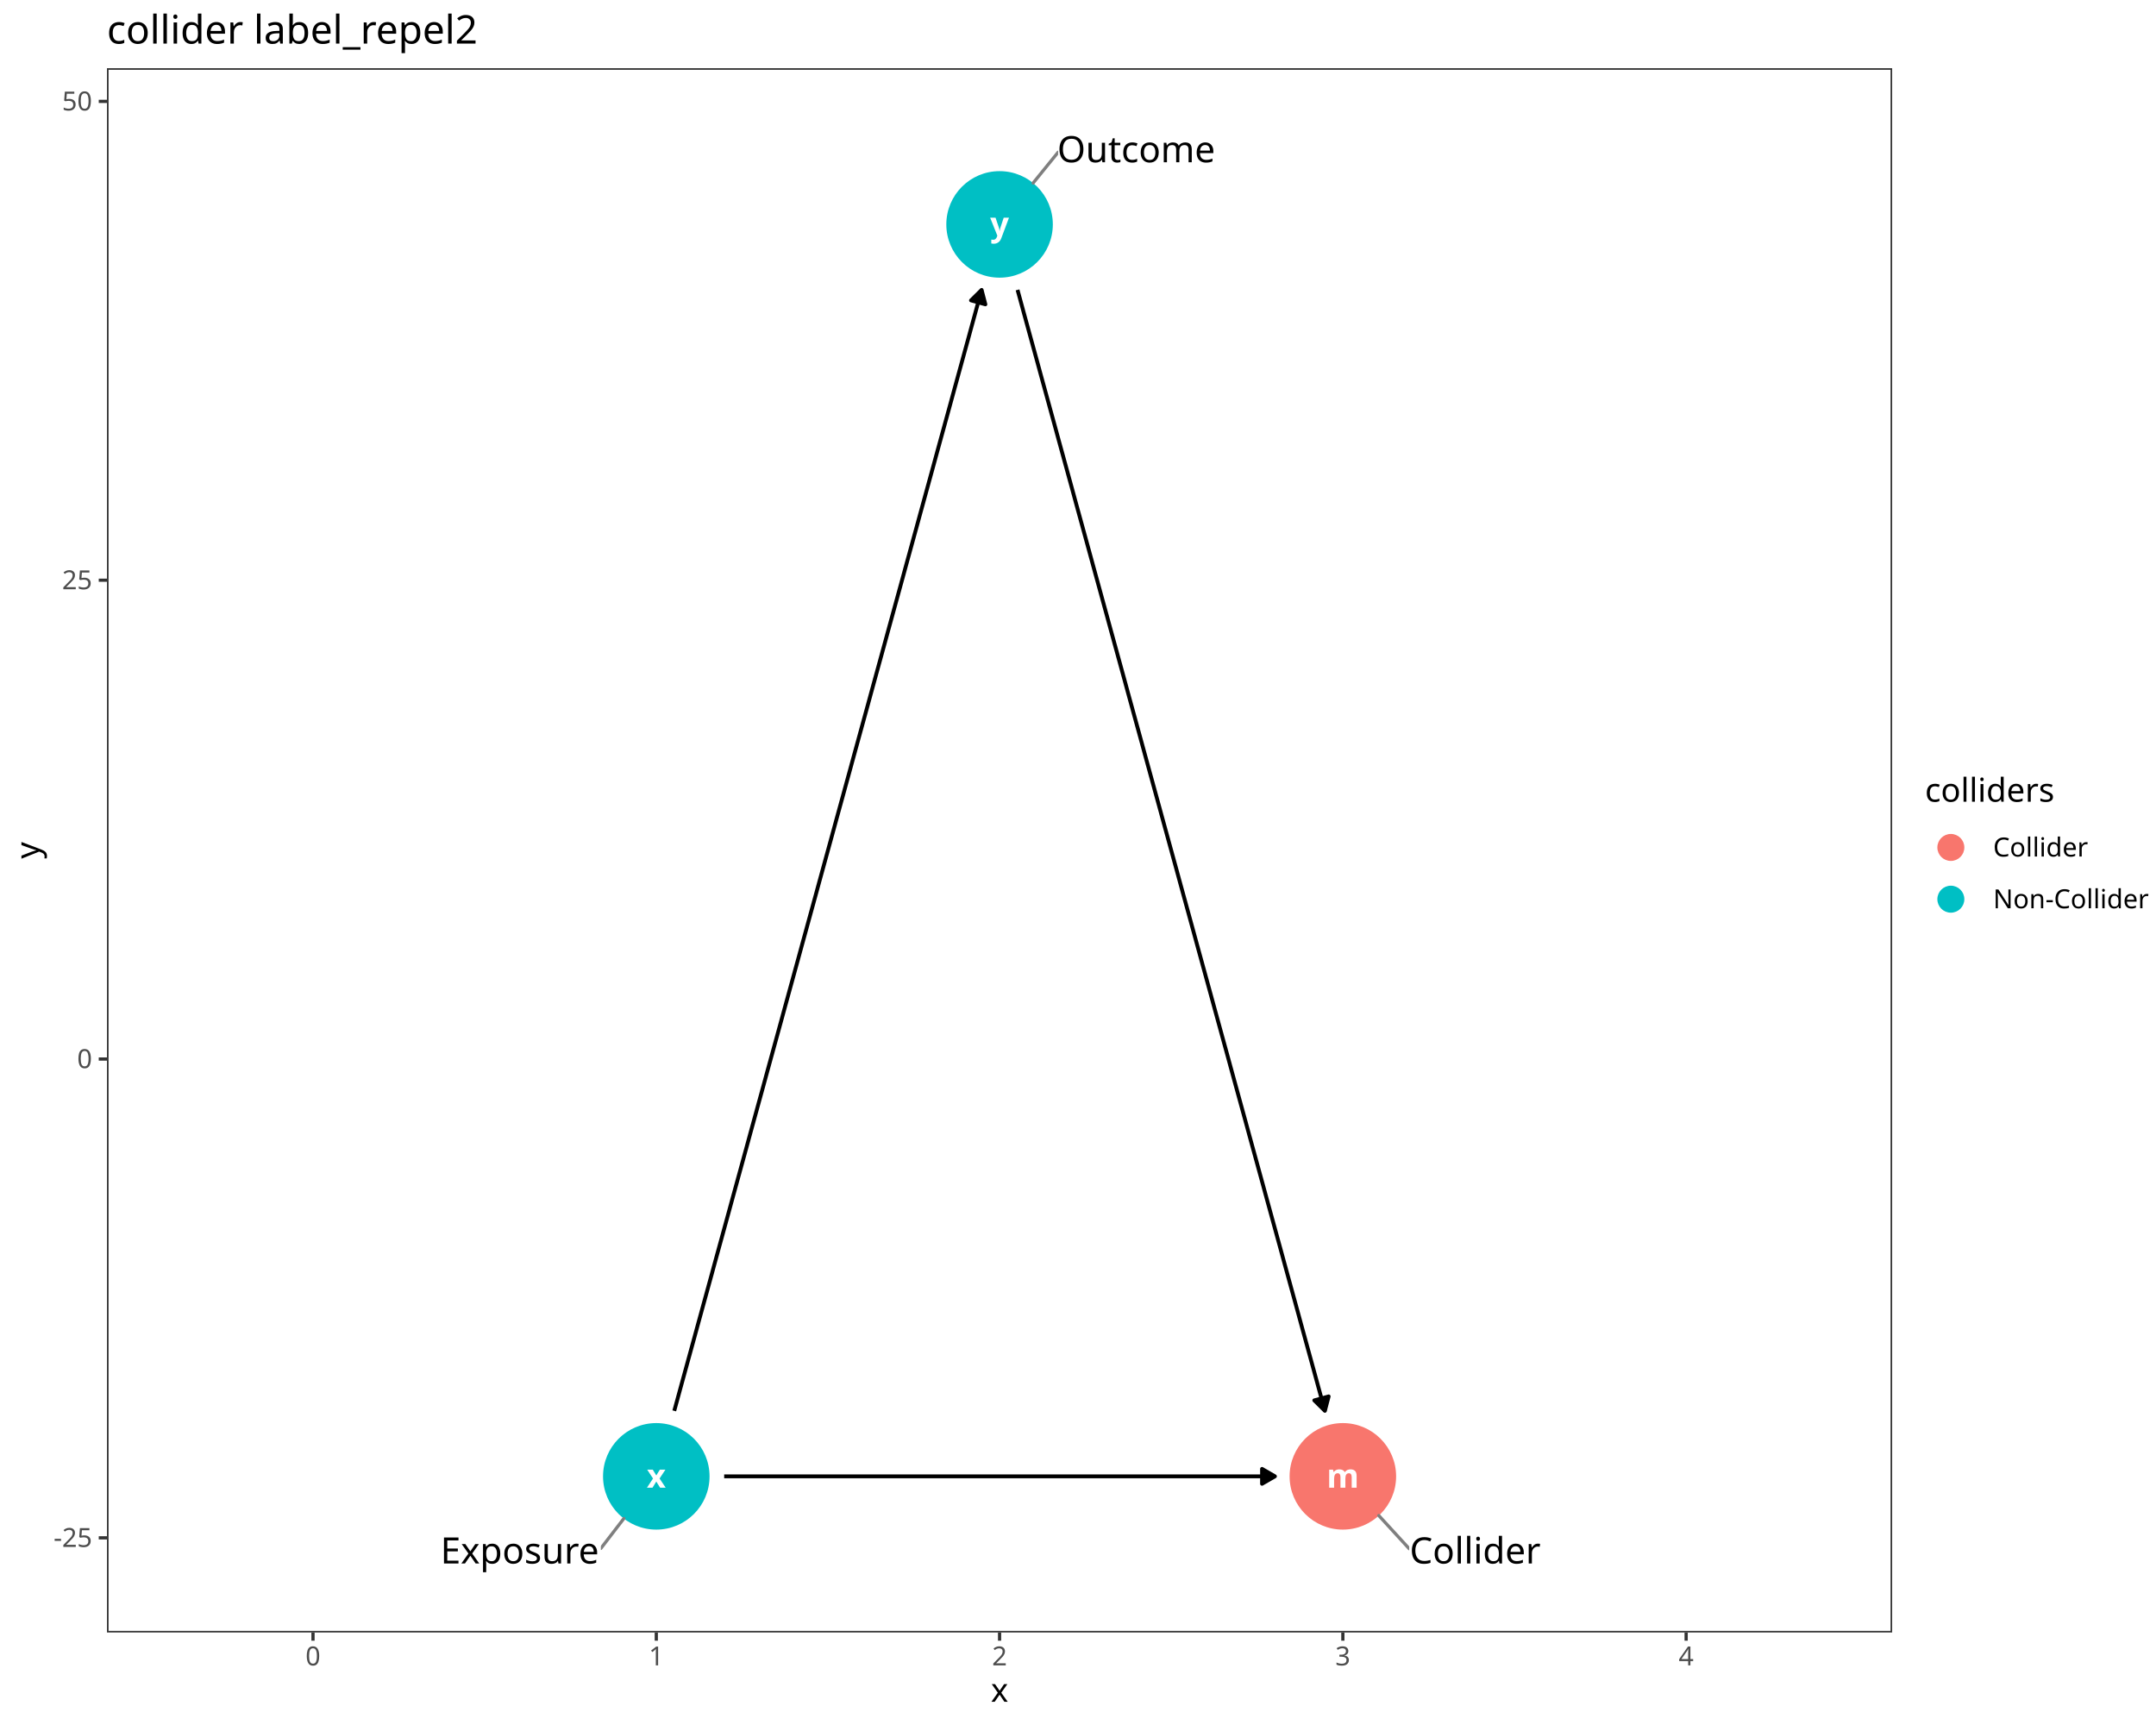
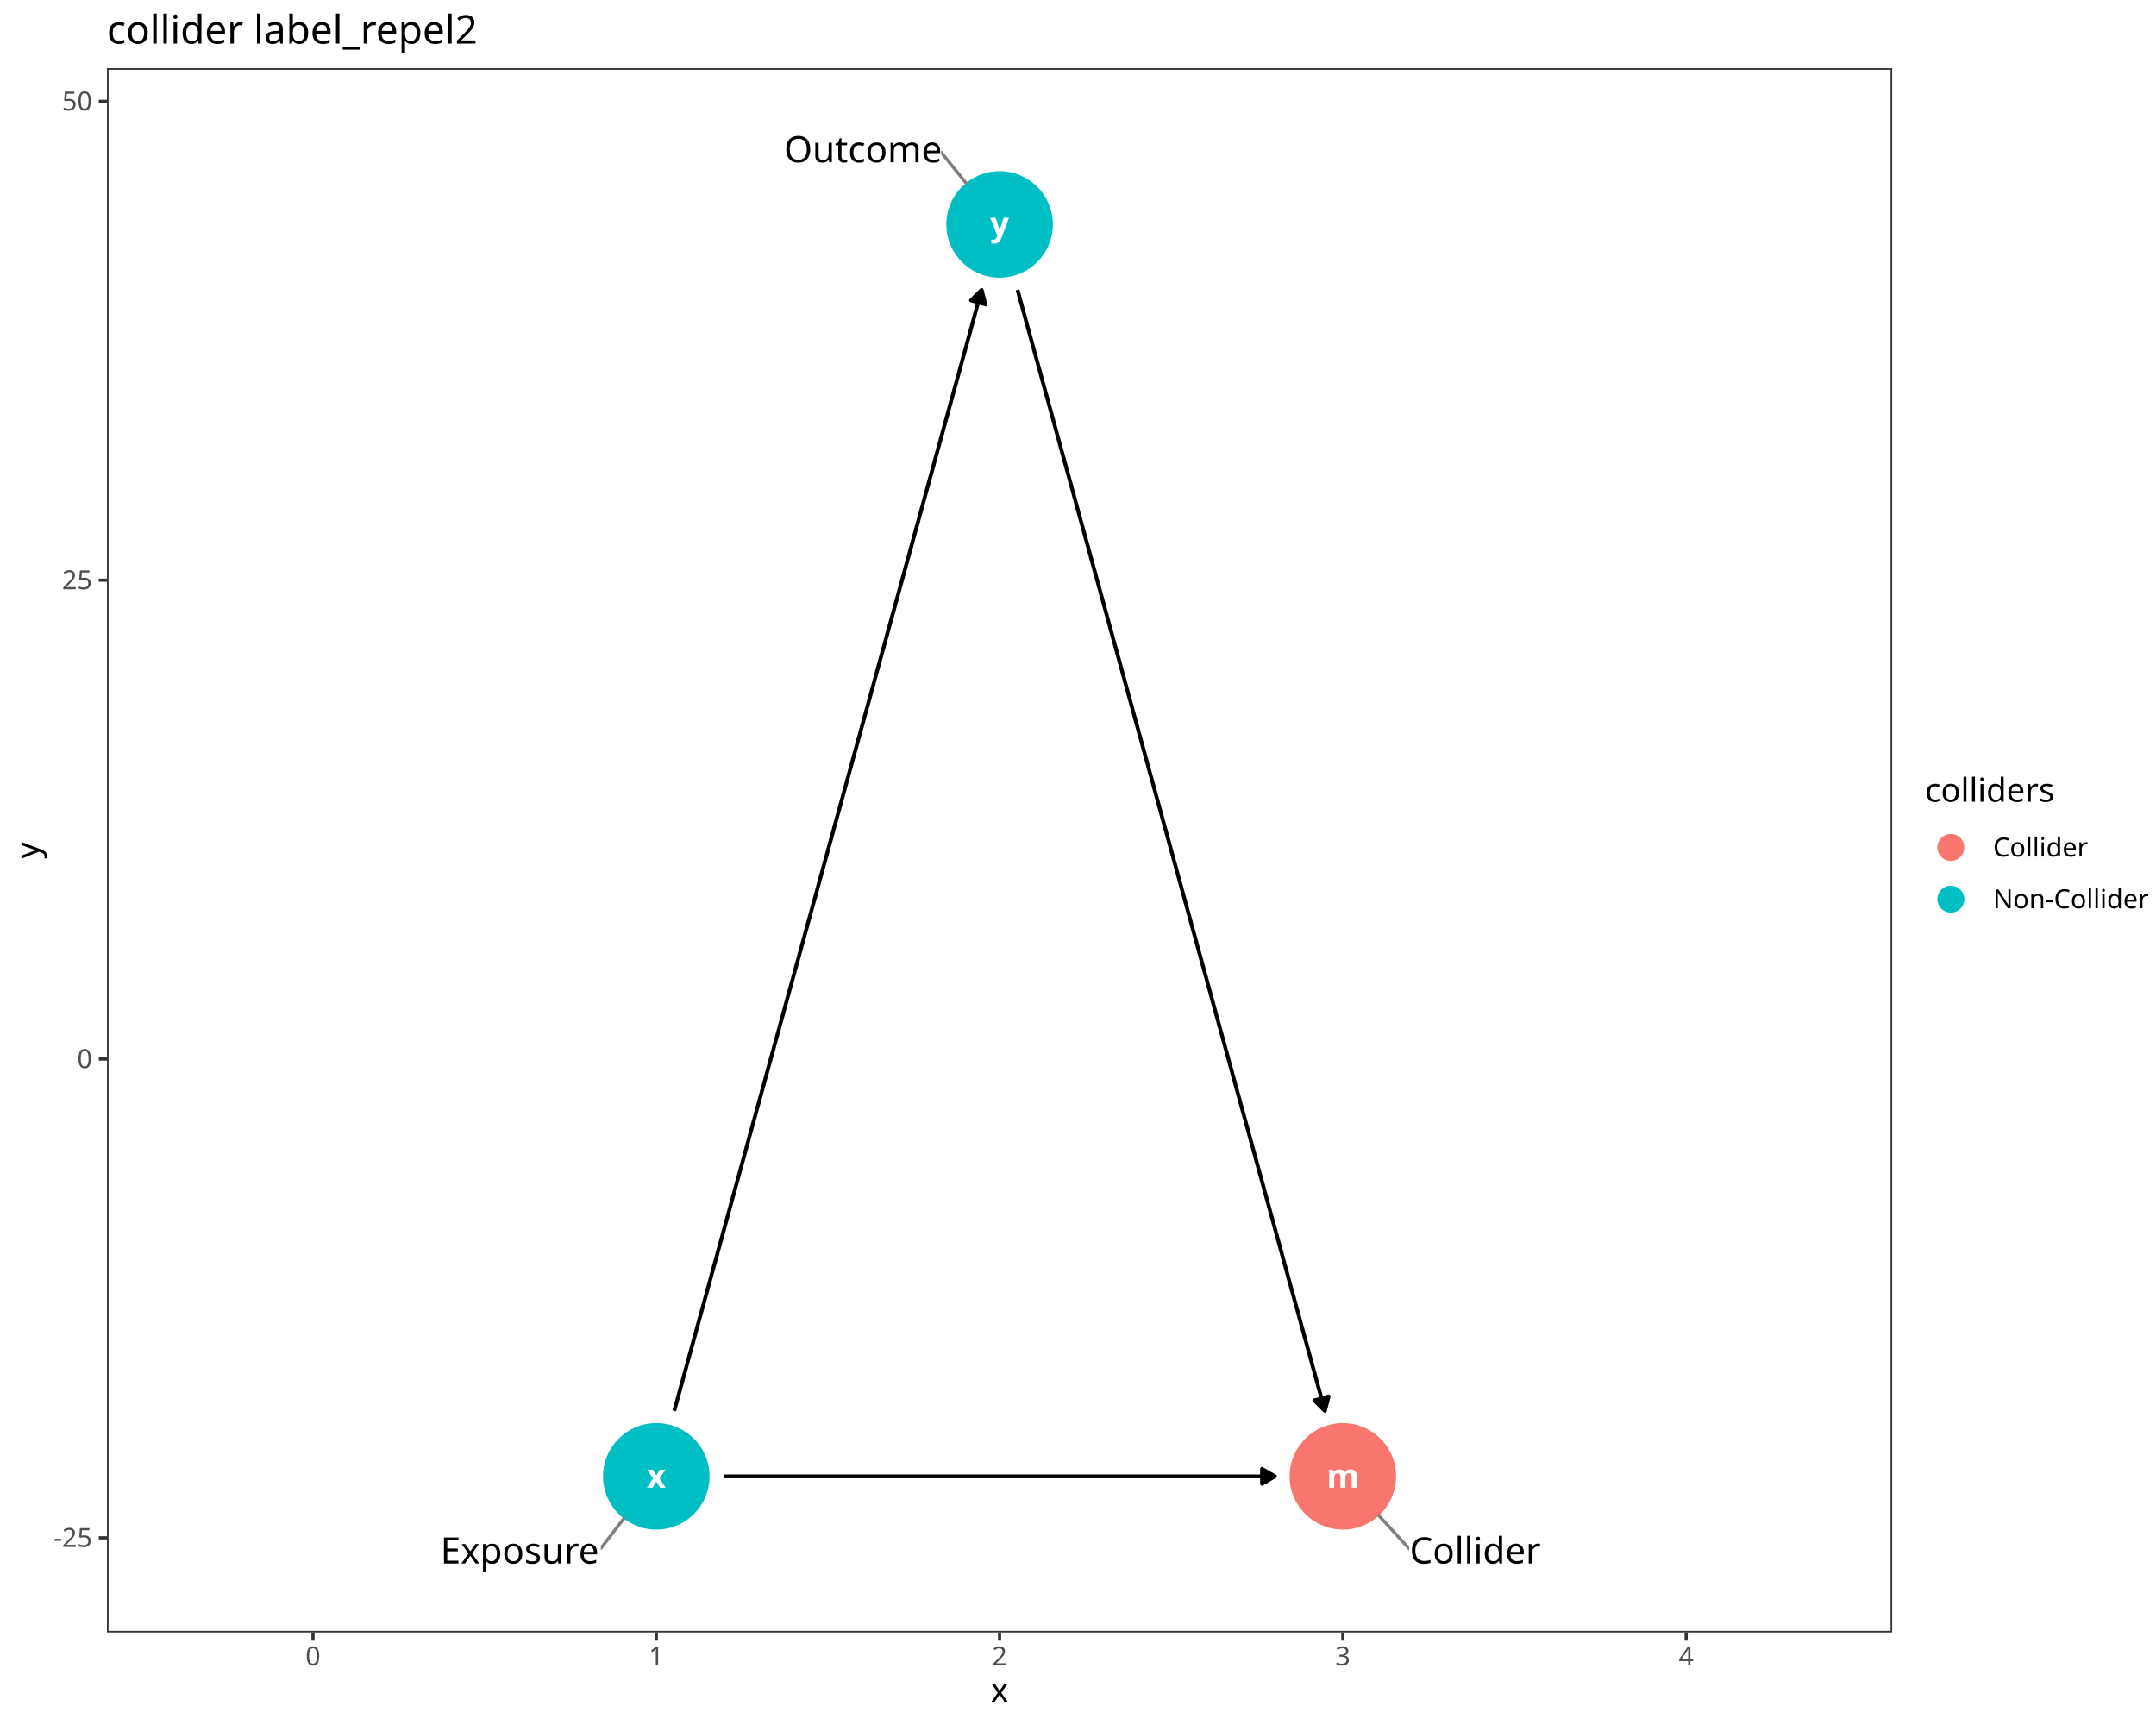
<svg xmlns="http://www.w3.org/2000/svg" class="svglite" data-engine-version="2.0" width="720.00pt" height="576.00pt" viewBox="0 0 720.00 576.00">
  <defs>
    <style type="text/css">
    .svglite line, .svglite polyline, .svglite polygon, .svglite path, .svglite rect, .svglite circle {
      fill: none;
      stroke: #000000;
      stroke-linecap: round;
      stroke-linejoin: round;
      stroke-miterlimit: 10.00;
    }
  </style>
  </defs>
  <rect width="100%" height="100%" style="stroke: none; fill: #FFFFFF;" />
  <defs>
    <clipPath id="cpMC4wMHw3MjAuMDB8MC4wMHw1NzYuMDA=">
      <rect x="0.00" y="0.00" width="720.00" height="576.00" />
    </clipPath>
  </defs>
  <g clip-path="url(#cpMC4wMHw3MjAuMDB8MC4wMHw1NzYuMDA=)">
    <rect x="0.00" y="0.00" width="720.00" height="576.00" style="stroke-width: 1.07; stroke: #FFFFFF; fill: #FFFFFF;" />
  </g>
  <defs>
    <clipPath id="cpMzUuNzJ8NjMxLjg5fDIyLjc4fDU0NS4xMQ==">
      <rect x="35.72" y="22.78" width="596.17" height="522.33" />
    </clipPath>
  </defs>
  <g clip-path="url(#cpMzUuNzJ8NjMxLjg5fDIyLjc4fDU0NS4xMQ==)">
    <rect x="35.72" y="22.78" width="596.17" height="522.33" style="stroke-width: 1.07; stroke: none; fill: #FFFFFF;" />
    <circle cx="448.45" cy="492.97" r="17.43" style="stroke-width: 0.71; stroke: #F8766D; fill: #F8766D;" />
    <circle cx="219.17" cy="492.97" r="17.43" style="stroke-width: 0.71; stroke: #00BFC4; fill: #00BFC4;" />
    <circle cx="333.81" cy="74.93" r="17.43" style="stroke-width: 0.71; stroke: #00BFC4; fill: #00BFC4;" />
    <polyline points="241.84,492.97 242.33,492.97 244.64,492.97 246.96,492.97 249.28,492.97 251.59,492.97 253.91,492.97 256.22,492.97 258.54,492.97 260.86,492.97 263.17,492.97 265.49,492.97 267.80,492.97 270.12,492.97 272.44,492.97 274.75,492.97 277.07,492.97 279.38,492.97 281.70,492.97 284.02,492.97 286.33,492.97 288.65,492.97 290.96,492.97 293.28,492.97 295.60,492.97 297.91,492.97 300.23,492.97 302.54,492.97 304.86,492.97 307.17,492.97 309.49,492.97 311.81,492.97 314.12,492.97 316.44,492.97 318.75,492.97 321.07,492.97 323.39,492.97 325.70,492.97 328.02,492.97 330.33,492.97 332.65,492.97 334.97,492.97 337.28,492.97 339.60,492.97 341.91,492.97 344.23,492.97 346.55,492.97 348.86,492.97 351.18,492.97 353.49,492.97 355.81,492.97 358.13,492.97 360.44,492.97 362.76,492.97 365.07,492.97 367.39,492.97 369.71,492.97 372.02,492.97 374.34,492.97 376.65,492.97 378.97,492.97 381.29,492.97 383.60,492.97 385.92,492.97 388.23,492.97 390.55,492.97 392.87,492.97 395.18,492.97 397.50,492.97 399.81,492.97 402.13,492.97 404.45,492.97 406.76,492.97 409.08,492.97 411.39,492.97 413.71,492.97 416.03,492.97 418.34,492.97 420.66,492.97 422.97,492.97 425.29,492.97 425.77,492.97 " style="stroke-width: 1.28; stroke-linecap: butt;" />
    <polygon points="421.46,495.46 425.77,492.97 421.46,490.48 " style="stroke-width: 1.28; stroke-linecap: butt; fill: #000000;" />
    <polyline points="225.17,471.10 226.12,467.63 227.27,463.41 228.43,459.19 229.59,454.96 230.75,450.74 231.91,446.52 233.06,442.30 234.22,438.07 235.38,433.85 236.54,429.63 237.70,425.41 238.85,421.18 240.01,416.96 241.17,412.74 242.33,408.52 243.49,404.29 244.64,400.07 245.80,395.85 246.96,391.63 248.12,387.40 249.28,383.18 250.43,378.96 251.59,374.73 252.75,370.51 253.91,366.29 255.07,362.07 256.22,357.84 257.38,353.62 258.54,349.40 259.70,345.18 260.86,340.95 262.01,336.73 263.17,332.51 264.33,328.29 265.49,324.06 266.65,319.84 267.80,315.62 268.96,311.40 270.12,307.17 271.28,302.95 272.44,298.73 273.59,294.50 274.75,290.28 275.91,286.06 277.07,281.84 278.23,277.61 279.38,273.39 280.54,269.17 281.70,264.95 282.86,260.72 284.02,256.50 285.17,252.28 286.33,248.06 287.49,243.83 288.65,239.61 289.81,235.39 290.96,231.17 292.12,226.94 293.28,222.72 294.44,218.50 295.60,214.27 296.75,210.05 297.91,205.83 299.07,201.61 300.23,197.38 301.39,193.16 302.54,188.94 303.70,184.72 304.86,180.49 306.02,176.27 307.17,172.05 308.33,167.83 309.49,163.60 310.65,159.38 311.81,155.16 312.96,150.93 314.12,146.71 315.28,142.49 316.44,138.27 317.60,134.04 318.75,129.82 319.91,125.60 321.07,121.38 322.23,117.15 323.39,112.93 324.54,108.71 325.70,104.49 326.86,100.26 327.81,96.80 " style="stroke-width: 1.28; stroke-linecap: butt;" />
    <polygon points="329.07,101.62 327.81,96.80 324.27,100.30 " style="stroke-width: 1.28; stroke-linecap: butt; fill: #000000;" />
    <polyline points="339.81,96.80 340.76,100.26 341.91,104.49 343.07,108.71 344.23,112.93 345.39,117.15 346.55,121.38 347.70,125.60 348.86,129.82 350.02,134.04 351.18,138.27 352.34,142.49 353.49,146.71 354.65,150.93 355.81,155.16 356.97,159.38 358.13,163.60 359.28,167.83 360.44,172.05 361.60,176.27 362.76,180.49 363.92,184.72 365.07,188.94 366.23,193.16 367.39,197.38 368.55,201.61 369.71,205.83 370.86,210.05 372.02,214.27 373.18,218.50 374.34,222.72 375.50,226.94 376.65,231.17 377.81,235.39 378.97,239.61 380.13,243.83 381.29,248.06 382.44,252.28 383.60,256.50 384.76,260.72 385.92,264.95 387.08,269.17 388.23,273.39 389.39,277.61 390.55,281.84 391.71,286.06 392.87,290.28 394.02,294.50 395.18,298.73 396.34,302.95 397.50,307.17 398.66,311.40 399.81,315.62 400.97,319.84 402.13,324.06 403.29,328.29 404.45,332.51 405.60,336.73 406.76,340.95 407.92,345.18 409.08,349.40 410.24,353.62 411.39,357.84 412.55,362.07 413.71,366.29 414.87,370.51 416.03,374.73 417.18,378.96 418.34,383.18 419.50,387.40 420.66,391.63 421.82,395.85 422.97,400.07 424.13,404.29 425.29,408.52 426.45,412.74 427.61,416.96 428.76,421.18 429.92,425.41 431.08,429.63 432.24,433.85 433.40,438.07 434.55,442.30 435.71,446.52 436.87,450.74 438.03,454.96 439.19,459.19 440.34,463.41 441.50,467.63 442.45,471.10 " style="stroke-width: 1.28; stroke-linecap: butt;" />
    <polygon points="438.91,467.60 442.45,471.10 443.71,466.28 " style="stroke-width: 1.28; stroke-linecap: butt; fill: #000000;" />
    <text x="448.45" y="496.77" text-anchor="middle" style="font-size: 11.04px; font-weight: bold; fill: #FFFFFF; font-family: sans;" textLength="9.20px" lengthAdjust="spacingAndGlyphs">m</text>
    <text x="219.17" y="496.77" text-anchor="middle" style="font-size: 11.04px; font-weight: bold; fill: #FFFFFF; font-family: sans;" textLength="5.52px" lengthAdjust="spacingAndGlyphs">x</text>
    <text x="333.81" y="78.73" text-anchor="middle" style="font-size: 11.04px; font-weight: bold; fill: #FFFFFF; font-family: sans;" textLength="5.52px" lengthAdjust="spacingAndGlyphs">y</text>
    <line x1="470.61" y1="517.14" x2="460.46" y2="506.07" style="stroke-width: 1.07; stroke: #7F7F7F;" />
    <line x1="200.65" y1="517.04" x2="208.33" y2="507.06" style="stroke-width: 1.07; stroke: #7F7F7F;" />
-     <line x1="353.36" y1="50.83" x2="345.01" y2="61.12" style="stroke-width: 1.07; stroke: #7F7F7F;" />
-     <polygon points="472.77,523.51 512.50,523.51 512.41,523.51 512.76,523.50 513.10,523.43 513.42,523.30 513.72,523.13 513.99,522.91 514.22,522.65 514.41,522.36 514.54,522.04 514.63,521.70 514.66,521.35 514.66,521.35 514.66,514.44 514.66,514.44 514.63,514.09 514.54,513.75 514.41,513.43 514.22,513.14 513.99,512.88 513.72,512.66 513.42,512.48 513.10,512.36 512.76,512.29 512.50,512.28 472.77,512.28 473.03,512.29 472.68,512.28 472.34,512.32 472.00,512.42 471.69,512.56 471.40,512.76 471.15,513.00 470.94,513.28 470.78,513.59 470.67,513.92 470.62,514.26 470.61,514.44 470.61,521.35 470.62,521.18 470.62,521.53 470.67,521.87 470.78,522.20 470.94,522.51 471.15,522.78 471.40,523.03 471.69,523.22 472.00,523.37 472.34,523.47 472.68,523.51 " style="stroke-width: 0.00; stroke: none; fill: #FFFFFF;" />
-     <text x="492.63" y="522.07" text-anchor="middle" style="font-size: 12.14px; font-family: sans;" textLength="41.17px" lengthAdjust="spacingAndGlyphs">Collider</text>
-     <polygon points="148.62,523.51 198.49,523.51 198.41,523.51 198.75,523.50 199.10,523.43 199.42,523.30 199.72,523.13 199.99,522.91 200.22,522.65 200.41,522.36 200.54,522.04 200.63,521.70 200.65,521.35 200.65,521.35 200.65,514.44 200.65,514.44 200.63,514.09 200.54,513.75 200.41,513.43 200.22,513.14 199.99,512.88 199.72,512.66 199.42,512.48 199.10,512.36 198.75,512.29 198.49,512.28 148.62,512.28 148.88,512.29 148.53,512.28 148.19,512.32 147.85,512.42 147.54,512.56 147.25,512.76 147.00,513.00 146.79,513.28 146.63,513.59 146.52,513.92 146.46,514.26 146.46,514.44 146.46,521.35 146.46,521.18 146.46,521.53 146.52,521.87 146.63,522.20 146.79,522.51 147.00,522.78 147.25,523.03 147.54,523.22 147.85,523.37 148.19,523.47 148.53,523.51 " style="stroke-width: 0.00; stroke: none; fill: #FFFFFF;" />
-     <text x="173.56" y="522.07" text-anchor="middle" style="font-size: 12.14px; font-family: sans;" textLength="51.32px" lengthAdjust="spacingAndGlyphs">Exposure</text>
-     <polygon points="355.52,55.62 403.36,55.62 403.28,55.62 403.62,55.60 403.97,55.54 404.29,55.41 404.59,55.24 404.86,55.02 405.09,54.76 405.28,54.46 405.41,54.14 405.50,53.81 405.52,53.46 405.52,53.46 405.52,46.54 405.52,46.54 405.50,46.20 405.41,45.86 405.28,45.54 405.09,45.25 404.86,44.99 404.59,44.77 404.29,44.59 403.97,44.47 403.62,44.40 403.36,44.38 355.52,44.38 355.78,44.40 355.43,44.39 355.09,44.43 354.75,44.52 354.44,44.67 354.15,44.87 353.90,45.11 353.70,45.39 353.53,45.70 353.42,46.03 353.37,46.37 353.36,46.54 353.36,53.46 353.37,53.29 353.37,53.63 353.42,53.98 353.53,54.31 353.70,54.62 353.90,54.89 354.15,55.13 354.44,55.33 354.75,55.48 355.09,55.58 355.43,55.62 " style="stroke-width: 0.00; stroke: none; fill: #FFFFFF;" />
-     <text x="379.44" y="54.18" text-anchor="middle" style="font-size: 12.14px; font-family: sans;" textLength="49.28px" lengthAdjust="spacingAndGlyphs">Outcome</text>
+     <line x1="314.29" y1="50.83" x2="322.62" y2="61.12" style="stroke-width: 1.07; stroke: #7F7F7F;" />
+     <polygon points="472.77,523.51 512.50,523.51 512.41,523.51 512.76,523.50 513.10,523.43 513.43,523.30 513.73,523.13 514.00,522.91 514.23,522.65 514.41,522.36 514.55,522.04 514.63,521.70 514.66,521.35 514.66,521.35 514.66,514.44 514.66,514.44 514.63,514.09 514.55,513.75 514.41,513.43 514.23,513.14 514.00,512.88 513.73,512.66 513.43,512.48 513.10,512.36 512.76,512.29 512.50,512.28 472.77,512.28 473.04,512.29 472.69,512.28 472.34,512.32 472.01,512.42 471.69,512.56 471.41,512.76 471.16,513.00 470.95,513.28 470.79,513.59 470.68,513.92 470.62,514.26 470.61,514.44 470.61,521.35 470.62,521.18 470.62,521.53 470.68,521.87 470.79,522.20 470.95,522.51 471.16,522.78 471.41,523.03 471.69,523.22 472.01,523.37 472.34,523.47 472.69,523.51 " style="stroke-width: 0.00; stroke: none; fill: #FFFFFF;" />
+     <text x="492.64" y="522.07" text-anchor="middle" style="font-size: 12.14px; font-family: sans;" textLength="41.17px" lengthAdjust="spacingAndGlyphs">Collider</text>
+     <polygon points="148.61,523.51 198.49,523.51 198.40,523.51 198.75,523.50 199.09,523.43 199.42,523.30 199.72,523.13 199.99,522.91 200.22,522.65 200.40,522.36 200.54,522.04 200.62,521.70 200.65,521.35 200.65,521.35 200.65,514.44 200.65,514.44 200.62,514.09 200.54,513.75 200.40,513.43 200.22,513.14 199.99,512.88 199.72,512.66 199.42,512.48 199.09,512.36 198.75,512.29 198.49,512.28 148.61,512.28 148.88,512.29 148.53,512.28 148.18,512.32 147.85,512.42 147.53,512.56 147.25,512.76 147.00,513.00 146.79,513.28 146.63,513.59 146.52,513.92 146.46,514.26 146.45,514.44 146.45,521.35 146.46,521.18 146.46,521.53 146.52,521.87 146.63,522.20 146.79,522.51 147.00,522.78 147.25,523.03 147.53,523.22 147.85,523.37 148.18,523.47 148.53,523.51 " style="stroke-width: 0.00; stroke: none; fill: #FFFFFF;" />
+     <text x="173.55" y="522.07" text-anchor="middle" style="font-size: 12.14px; font-family: sans;" textLength="51.32px" lengthAdjust="spacingAndGlyphs">Exposure</text>
+     <polygon points="264.29,55.62 312.13,55.62 312.04,55.62 312.39,55.60 312.73,55.54 313.06,55.41 313.36,55.24 313.63,55.02 313.86,54.76 314.04,54.46 314.18,54.14 314.26,53.81 314.29,53.46 314.29,53.46 314.29,46.54 314.29,46.54 314.26,46.20 314.18,45.86 314.04,45.54 313.86,45.25 313.63,44.99 313.36,44.77 313.06,44.59 312.73,44.47 312.39,44.40 312.13,44.38 264.29,44.38 264.55,44.40 264.20,44.39 263.86,44.43 263.52,44.52 263.21,44.67 262.92,44.87 262.67,45.11 262.46,45.39 262.30,45.70 262.19,46.03 262.14,46.37 262.13,46.54 262.13,53.46 262.14,53.29 262.14,53.63 262.19,53.98 262.30,54.31 262.46,54.62 262.67,54.89 262.92,55.13 263.21,55.33 263.52,55.48 263.86,55.58 264.20,55.62 " style="stroke-width: 0.00; stroke: none; fill: #FFFFFF;" />
+     <text x="288.21" y="54.18" text-anchor="middle" style="font-size: 12.14px; font-family: sans;" textLength="49.28px" lengthAdjust="spacingAndGlyphs">Outcome</text>
    <rect x="35.72" y="22.78" width="596.17" height="522.33" style="stroke-width: 1.07; stroke: #333333;" />
  </g>
  <g clip-path="url(#cpMC4wMHw3MjAuMDB8MC4wMHw1NzYuMDA=)">
    <text x="30.79" y="516.54" text-anchor="end" style="font-size: 8.80px; fill: #4D4D4D; font-family: sans;" textLength="12.72px" lengthAdjust="spacingAndGlyphs">-25</text>
    <text x="30.79" y="356.65" text-anchor="end" style="font-size: 8.80px; fill: #4D4D4D; font-family: sans;" textLength="4.89px" lengthAdjust="spacingAndGlyphs">0</text>
    <text x="30.79" y="196.76" text-anchor="end" style="font-size: 8.80px; fill: #4D4D4D; font-family: sans;" textLength="9.79px" lengthAdjust="spacingAndGlyphs">25</text>
    <text x="30.79" y="36.88" text-anchor="end" style="font-size: 8.80px; fill: #4D4D4D; font-family: sans;" textLength="9.79px" lengthAdjust="spacingAndGlyphs">50</text>
    <polyline points="32.98,513.51 35.72,513.51 " style="stroke-width: 1.07; stroke: #333333; stroke-linecap: butt;" />
    <polyline points="32.98,353.62 35.72,353.62 " style="stroke-width: 1.07; stroke: #333333; stroke-linecap: butt;" />
    <polyline points="32.98,193.74 35.72,193.74 " style="stroke-width: 1.07; stroke: #333333; stroke-linecap: butt;" />
    <polyline points="32.98,33.85 35.72,33.85 " style="stroke-width: 1.07; stroke: #333333; stroke-linecap: butt;" />
    <polyline points="104.53,547.85 104.53,545.11 " style="stroke-width: 1.07; stroke: #333333; stroke-linecap: butt;" />
    <polyline points="219.17,547.85 219.17,545.11 " style="stroke-width: 1.07; stroke: #333333; stroke-linecap: butt;" />
    <polyline points="333.81,547.85 333.81,545.11 " style="stroke-width: 1.07; stroke: #333333; stroke-linecap: butt;" />
    <polyline points="448.45,547.85 448.45,545.11 " style="stroke-width: 1.07; stroke: #333333; stroke-linecap: butt;" />
    <polyline points="563.09,547.85 563.09,545.11 " style="stroke-width: 1.07; stroke: #333333; stroke-linecap: butt;" />
    <text x="104.53" y="556.10" text-anchor="middle" style="font-size: 8.80px; fill: #4D4D4D; font-family: sans;" textLength="4.89px" lengthAdjust="spacingAndGlyphs">0</text>
    <text x="219.17" y="556.10" text-anchor="middle" style="font-size: 8.80px; fill: #4D4D4D; font-family: sans;" textLength="4.89px" lengthAdjust="spacingAndGlyphs">1</text>
    <text x="333.81" y="556.10" text-anchor="middle" style="font-size: 8.80px; fill: #4D4D4D; font-family: sans;" textLength="4.89px" lengthAdjust="spacingAndGlyphs">2</text>
    <text x="448.45" y="556.10" text-anchor="middle" style="font-size: 8.80px; fill: #4D4D4D; font-family: sans;" textLength="4.89px" lengthAdjust="spacingAndGlyphs">3</text>
    <text x="563.09" y="556.10" text-anchor="middle" style="font-size: 8.80px; fill: #4D4D4D; font-family: sans;" textLength="4.89px" lengthAdjust="spacingAndGlyphs">4</text>
    <text x="333.81" y="568.24" text-anchor="middle" style="font-size: 11.00px; font-family: sans;" textLength="5.50px" lengthAdjust="spacingAndGlyphs">x</text>
    <text transform="translate(13.05,283.95) rotate(-90)" text-anchor="middle" style="font-size: 11.00px; font-family: sans;" textLength="5.50px" lengthAdjust="spacingAndGlyphs">y</text>
    <rect x="642.85" y="259.00" width="71.67" height="49.89" style="stroke-width: 1.07; stroke: none; fill: #FFFFFF;" />
    <text x="642.85" y="267.71" style="font-size: 11.00px; font-family: sans;" textLength="40.35px" lengthAdjust="spacingAndGlyphs">colliders</text>
    <rect x="642.85" y="274.33" width="17.28" height="17.28" style="stroke-width: 1.07; stroke: none; fill: #FFFFFF;" />
    <circle cx="651.49" cy="282.97" r="4.27" style="stroke-width: 0.47; stroke: #F8766D; fill: #F8766D;" />
    <rect x="642.85" y="291.61" width="17.28" height="17.28" style="stroke-width: 1.07; stroke: none; fill: #FFFFFF;" />
    <circle cx="651.49" cy="300.25" r="4.27" style="stroke-width: 0.47; stroke: #00BFC4; fill: #00BFC4;" />
    <text x="665.61" y="286.00" style="font-size: 8.80px; font-family: sans;" textLength="29.83px" lengthAdjust="spacingAndGlyphs">Collider</text>
    <text x="665.61" y="303.28" style="font-size: 8.80px; font-family: sans;" textLength="48.91px" lengthAdjust="spacingAndGlyphs">Non-Collider</text>
    <text x="35.72" y="14.56" style="font-size: 13.20px; font-family: sans;" textLength="117.41px" lengthAdjust="spacingAndGlyphs">collider label_repel2</text>
  </g>
</svg>
